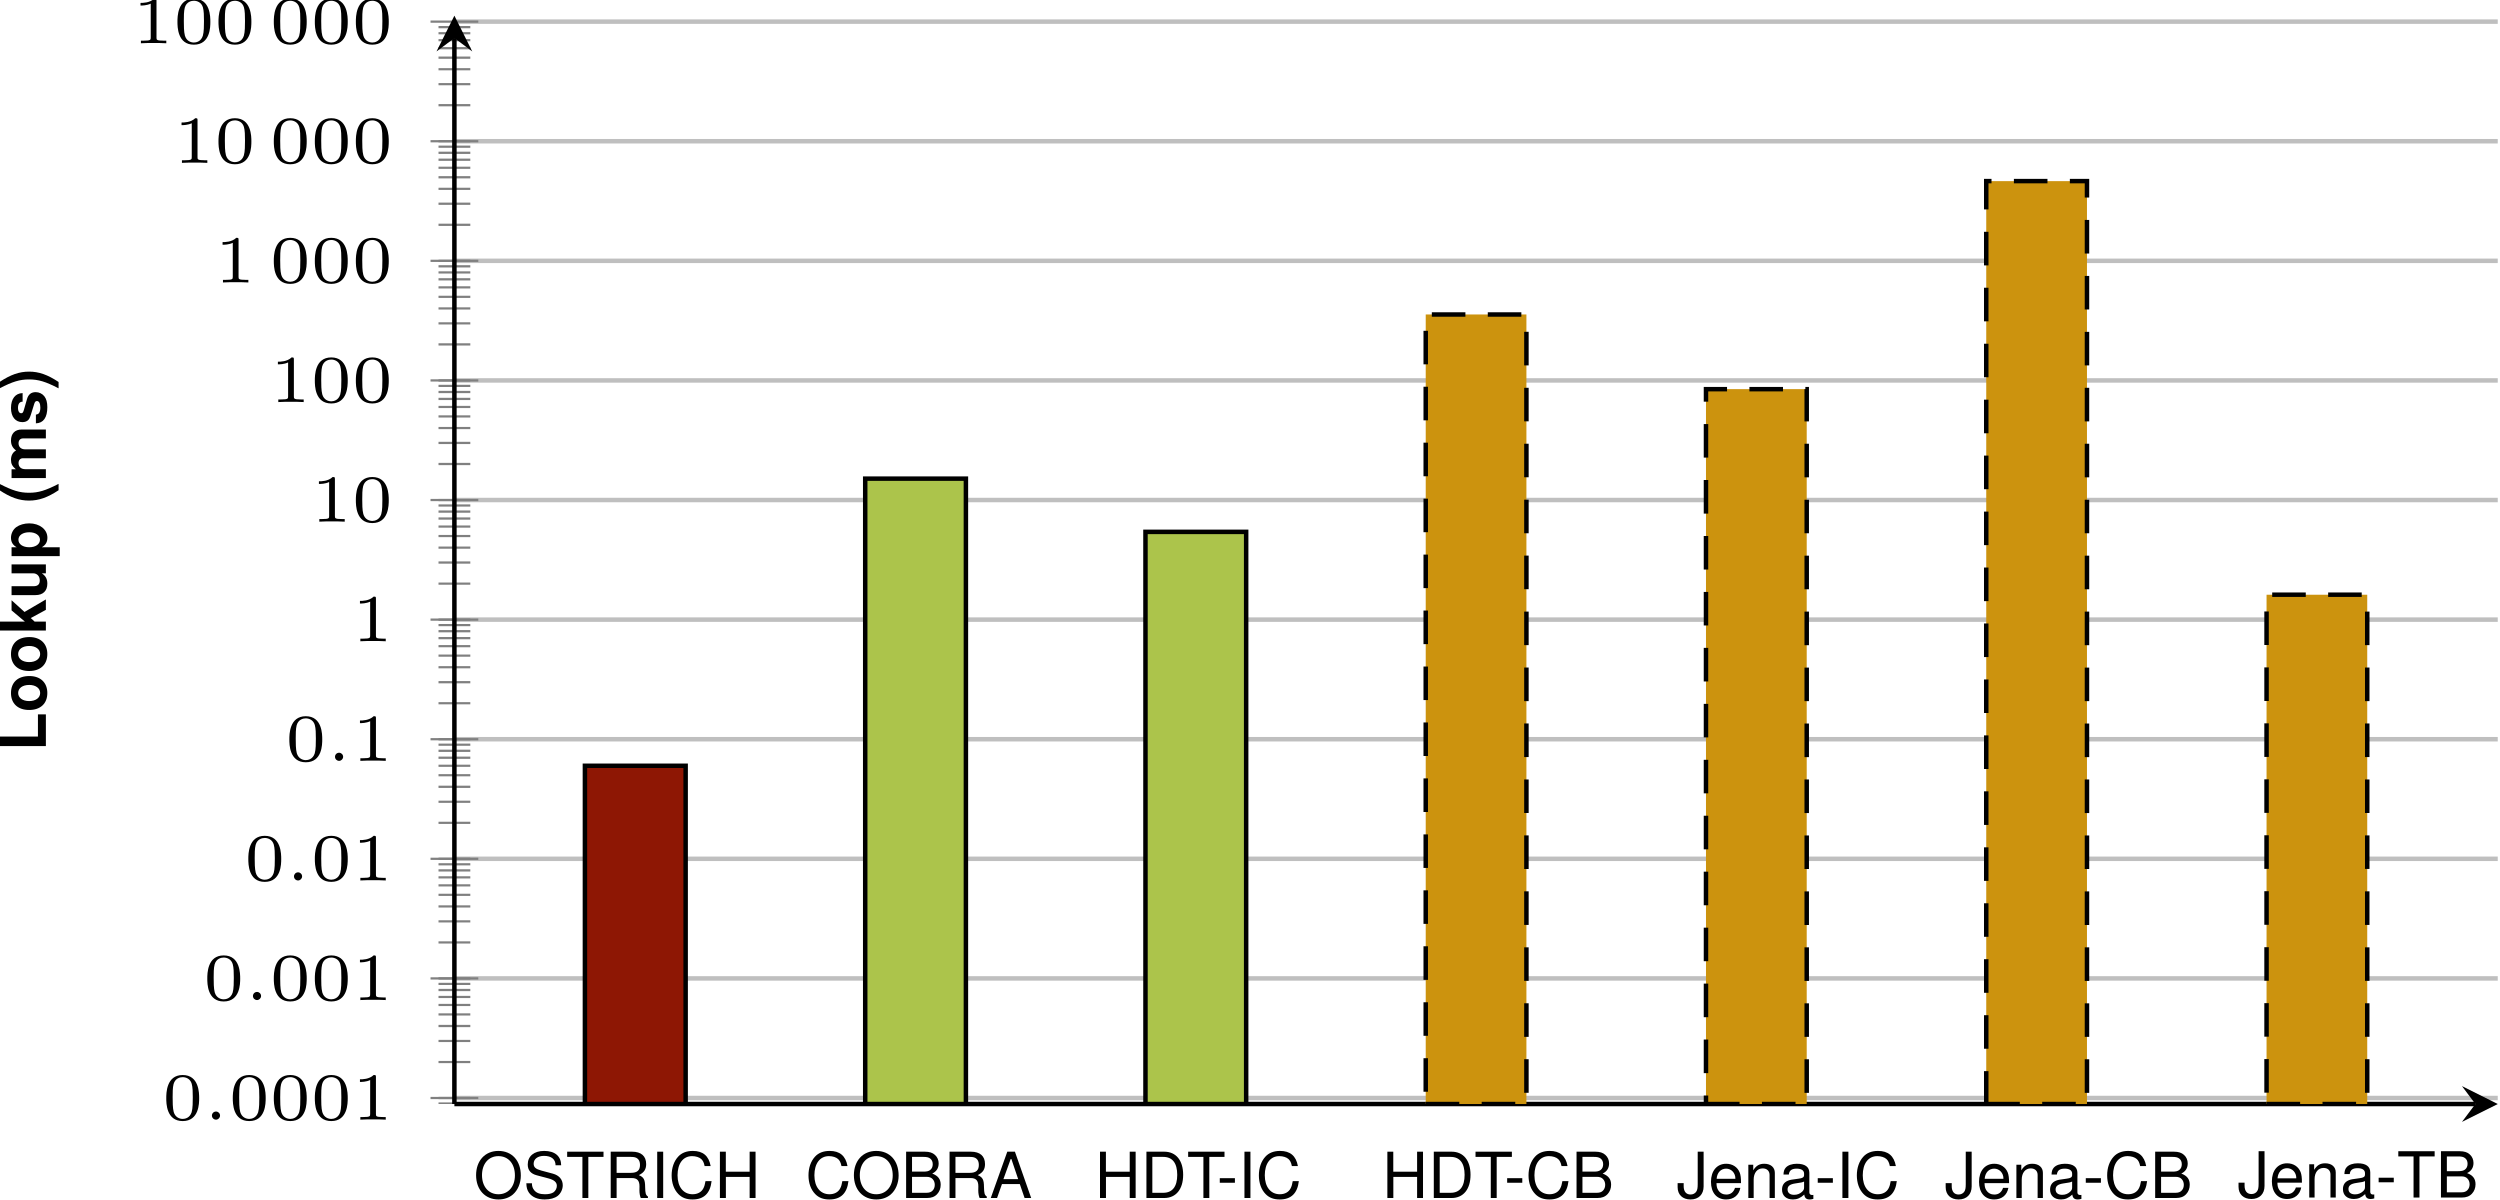
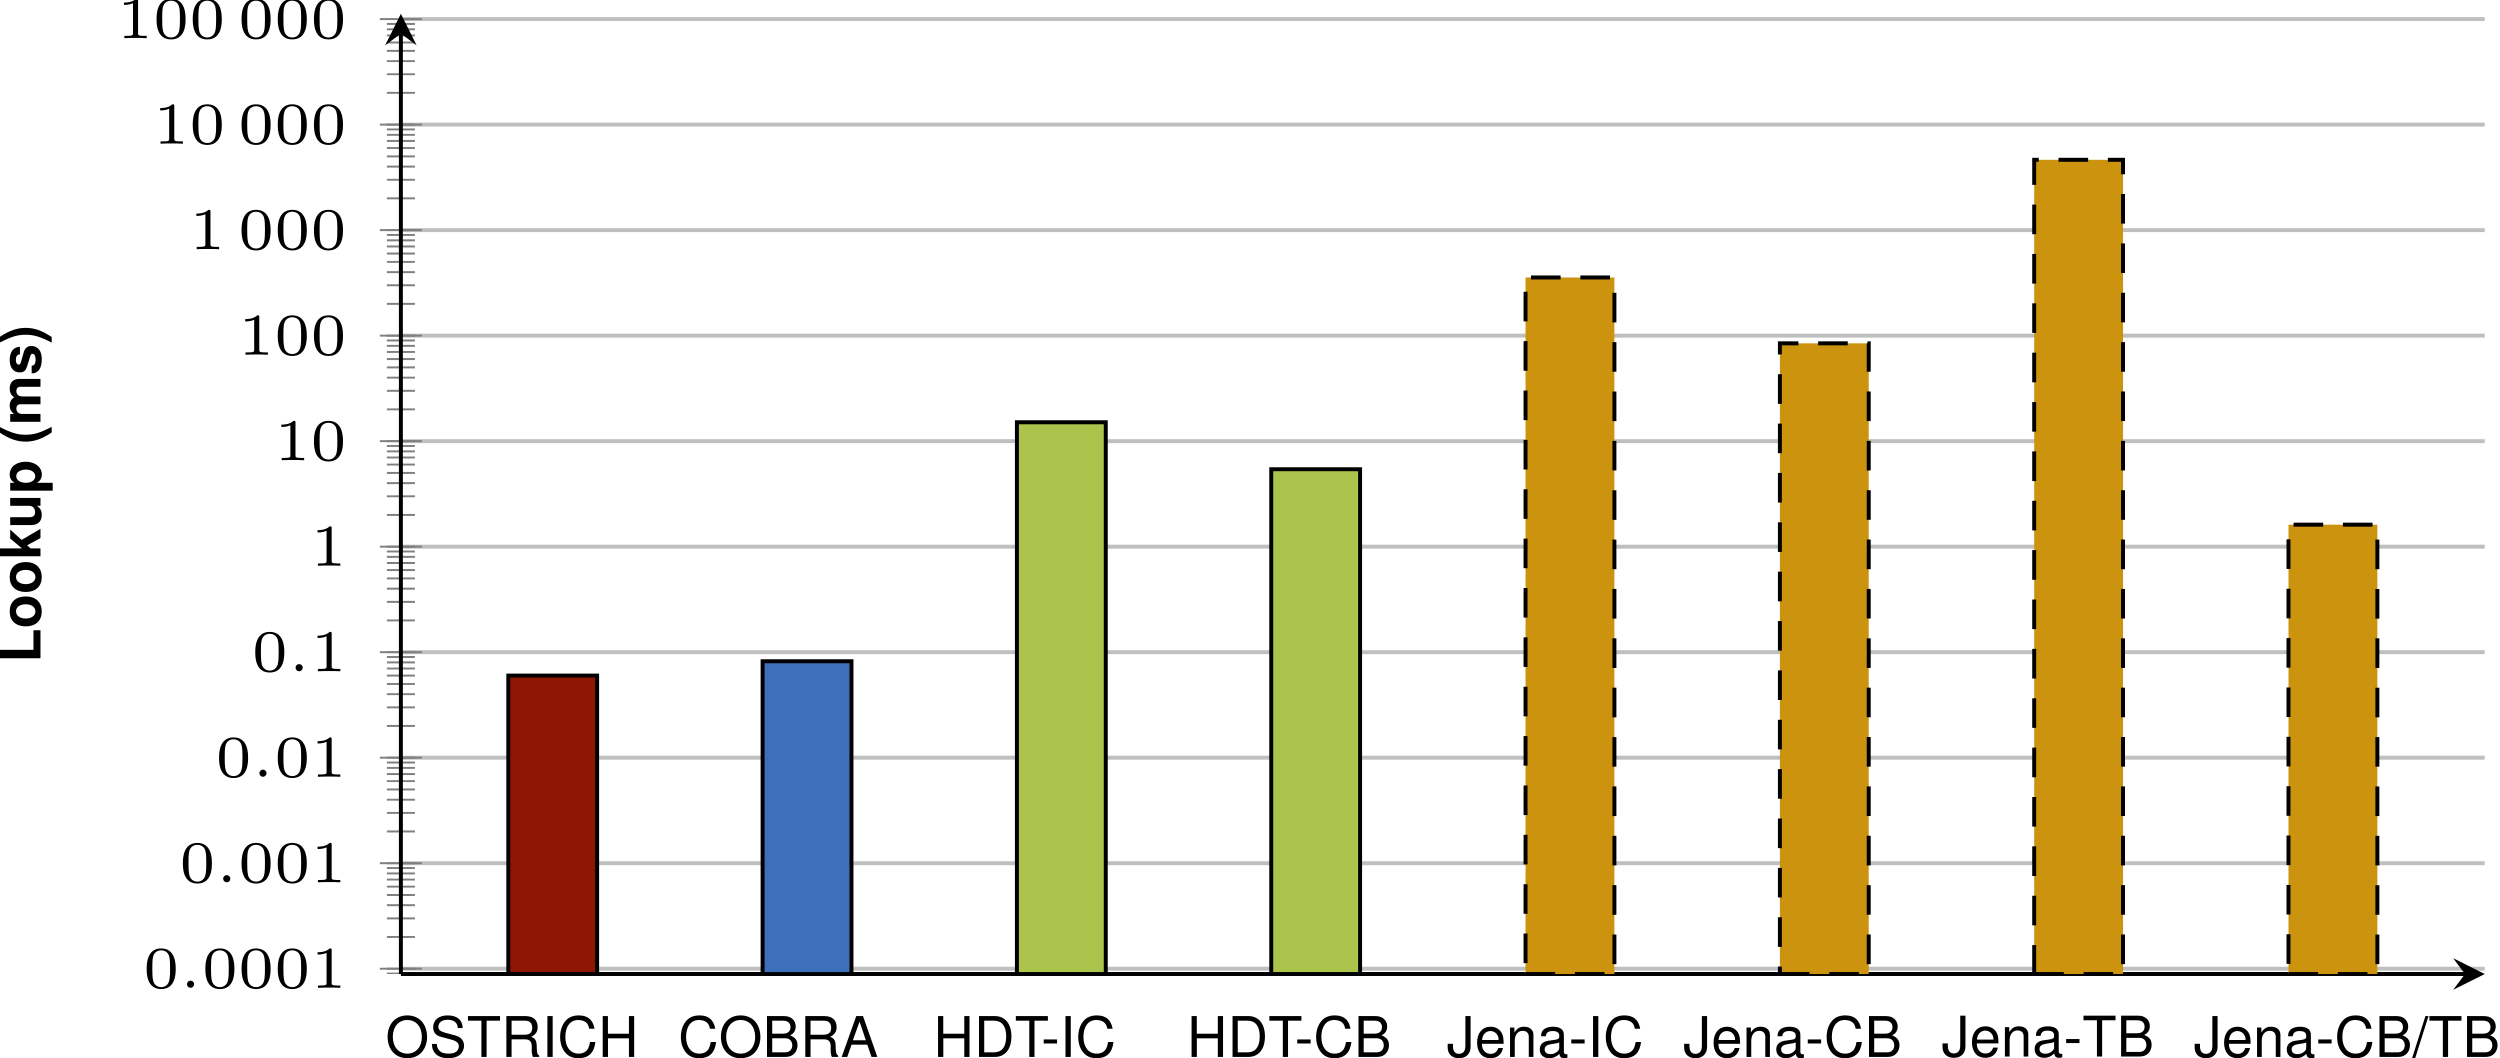
- <svg xmlns="http://www.w3.org/2000/svg" xmlns:xlink="http://www.w3.org/1999/xlink" version="1.1" width="222.59pt" height="106.767pt" viewBox="2.848 -12.153 222.59 106.767">
+ <svg xmlns="http://www.w3.org/2000/svg" xmlns:xlink="http://www.w3.org/1999/xlink" version="1.1" width="252.298pt" height="106.767pt" viewBox="2.848 -12.153 252.298 106.767">
  <defs>
    <clipPath id="clip1">
-       <path d="M-98.43 86.144V-10.758H366.977V86.144" />
+       <path d="M-98.433 86.144V-10.758H395.348V86.144" />
    </clipPath>
    <clipPath id="clip3">
-       <path d="M-98.43 86.144V-10.758H366.977V86.144" />
+       <path d="M-98.433 86.144V-10.758H395.348V86.144" />
    </clipPath>
    <clipPath id="clip4">
-       <path d="M43.305 86.144H225.238V-10.758H43.305Z" />
+       <path d="M43.305 86.144H253.606V-10.758H43.305Z" />
    </clipPath>
    <path id="g1-40" d="M1.148-4.124C.498-3.146 .226-2.365 .226-1.499C.226-.628 .498 .153 1.148 1.131H1.714C1.115-.034 .922-.668 .922-1.499C.922-2.325 1.115-2.97 1.714-4.124H1.148Z" />
    <path id="g1-41" d="M.69 1.131C1.341 .153 1.612-.628 1.612-1.494C1.612-2.365 1.341-3.146 .69-4.124H.124C.724-2.959 .917-2.325 .917-1.494C.917-.668 .724-.023 .124 1.131H.69Z" />
    <path id="g1-76" d="M1.301-4.124H.453V0H3.276V-.707H1.301V-4.124Z" />
    <path id="g1-107" d="M1.126-1.867V-4.124H.334V0H1.126V-1.001L1.443-1.346L2.172 0H3.1L1.986-1.901L3.027-3.055H2.127L1.126-1.867Z" />
    <path id="g1-109" d="M.339-3.055V0H1.131V-1.833C1.131-2.206 1.335-2.433 1.675-2.433C1.941-2.433 2.105-2.28 2.105-2.037V0H2.897V-1.833C2.897-2.206 3.1-2.433 3.44-2.433C3.706-2.433 3.87-2.28 3.87-2.037V0H4.662V-2.161C4.662-2.755 4.3-3.106 3.689-3.106C3.304-3.106 3.032-2.97 2.795-2.653C2.648-2.942 2.342-3.106 1.963-3.106C1.612-3.106 1.386-2.987 1.126-2.676V-3.055H.339Z" />
    <path id="g1-111" d="M1.703-3.106C.769-3.106 .198-2.489 .198-1.488C.198-.481 .769 .13 1.709 .13C2.636 .13 3.219-.487 3.219-1.465C3.219-2.501 2.659-3.106 1.703-3.106ZM1.709-2.467C2.144-2.467 2.427-2.076 2.427-1.477C2.427-.905 2.133-.509 1.709-.509C1.279-.509 .99-.905 .99-1.488S1.279-2.467 1.709-2.467Z" />
    <path id="g1-112" d="M1.12-3.055H.328V1.233H1.12V-.362C1.313-.023 1.584 .136 1.969 .136C2.704 .136 3.247-.554 3.247-1.482C3.247-1.912 3.123-2.342 2.919-2.625C2.716-2.914 2.337-3.106 1.969-3.106C1.584-3.106 1.313-2.942 1.12-2.602V-3.055ZM1.788-2.444C2.189-2.444 2.455-2.054 2.455-1.471C2.455-.917 2.178-.526 1.788-.526C1.392-.526 1.12-.911 1.12-1.482S1.392-2.444 1.788-2.444Z" />
    <path id="g1-115" d="M2.857-2.071C2.846-2.716 2.348-3.106 1.528-3.106C.752-3.106 .272-2.716 .272-2.088C.272-1.884 .334-1.709 .441-1.59C.549-1.482 .645-1.431 .939-1.335L1.884-1.041C2.082-.979 2.15-.917 2.15-.792C2.15-.605 1.929-.492 1.561-.492C1.358-.492 1.194-.532 1.092-.6C1.007-.662 .973-.724 .939-.888H.164C.187-.221 .679 .13 1.607 .13C2.031 .13 2.354 .04 2.58-.141S2.942-.605 2.942-.905C2.942-1.301 2.744-1.556 2.342-1.675L1.341-1.963C1.12-2.031 1.064-2.076 1.064-2.201C1.064-2.37 1.245-2.484 1.522-2.484C1.901-2.484 2.088-2.348 2.093-2.071H2.857Z" />
    <path id="g1-117" d="M3.061 0V-3.055H2.269V-1.143C2.269-.781 2.014-.543 1.629-.543C1.29-.543 1.12-.724 1.12-1.092V-3.055H.328V-.928C.328-.255 .702 .13 1.352 .13C1.765 .13 2.042-.023 2.269-.362V0H3.061Z" />
    <path id="g5-45" d="M1.607-1.765H.26V-1.358H1.607V-1.765Z" />
+     <path id="g5-47" d="M1.296-4.124L-.045 .113H.266L1.607-4.124H1.296Z" />
    <path id="g5-65" d="M2.682-1.239L3.106 0H3.694L2.246-4.124H1.567L.096 0H.656L1.092-1.239H2.682ZM2.535-1.68H1.222L1.901-3.559L2.535-1.68Z" />
    <path id="g5-66" d="M.447 0H2.308C2.699 0 2.987-.107 3.208-.345C3.411-.56 3.525-.854 3.525-1.177C3.525-1.675 3.298-1.974 2.772-2.178C3.146-2.354 3.344-2.659 3.344-3.078C3.344-3.378 3.23-3.643 3.015-3.836C2.8-4.034 2.518-4.124 2.122-4.124H.447V0ZM.973-2.348V-3.66H1.991C2.286-3.66 2.45-3.621 2.591-3.513C2.738-3.4 2.817-3.23 2.817-3.004C2.817-2.783 2.738-2.608 2.591-2.495C2.45-2.387 2.286-2.348 1.991-2.348H.973ZM.973-.464V-1.884H2.257C2.512-1.884 2.682-1.822 2.806-1.686C2.931-1.556 2.998-1.375 2.998-1.171C2.998-.973 2.931-.792 2.806-.662C2.682-.526 2.512-.464 2.257-.464H.973Z" />
    <path id="g5-67" d="M3.745-2.846C3.581-3.751 3.061-4.192 2.155-4.192C1.601-4.192 1.154-4.017 .849-3.677C.475-3.27 .272-2.682 .272-2.014C.272-1.335 .481-.752 .871-.351C1.188-.023 1.595 .13 2.133 .13C3.14 .13 3.706-.413 3.83-1.505H3.287C3.242-1.222 3.185-1.03 3.1-.866C2.931-.526 2.58-.334 2.139-.334C1.318-.334 .798-.99 .798-2.02C.798-3.078 1.296-3.728 2.093-3.728C2.427-3.728 2.738-3.626 2.908-3.468C3.061-3.327 3.146-3.151 3.208-2.846H3.745Z" />
    <path id="g5-68" d="M.504 0H2.093C3.134 0 3.774-.781 3.774-2.065C3.774-3.344 3.14-4.124 2.093-4.124H.504V0ZM1.03-.464V-3.66H2.003C2.817-3.66 3.247-3.112 3.247-2.059C3.247-1.018 2.817-.464 2.003-.464H1.03Z" />
    <path id="g5-72" d="M3.117-1.878V0H3.643V-4.124H3.117V-2.342H.996V-4.124H.47V0H1.001V-1.878H3.117Z" />
    <path id="g5-73" d="M1.098-4.124H.566V0H1.098V-4.124Z" />
    <path id="g5-74" d="M1.884-4.124V-1.222C1.884-.894 1.85-.707 1.754-.566C1.652-.407 1.46-.311 1.25-.311C.854-.311 .634-.577 .634-1.058V-1.324H.096V-.962C.096-.294 .537 .13 1.245 .13C1.963 .13 2.41-.317 2.41-1.03V-4.124H1.884Z" />
    <path id="g5-79" d="M2.201-4.192C1.018-4.192 .215-3.321 .215-2.031S1.018 .13 2.206 .13C2.704 .13 3.151-.023 3.485-.306C3.932-.685 4.198-1.324 4.198-1.997C4.198-3.327 3.411-4.192 2.201-4.192ZM2.201-3.728C3.095-3.728 3.672-3.049 3.672-2.008C3.672-1.013 3.078-.334 2.206-.334C1.33-.334 .741-1.013 .741-2.031S1.33-3.728 2.201-3.728Z" />
    <path id="g5-82" d="M1.052-1.776H2.41C2.88-1.776 3.089-1.55 3.089-1.041L3.083-.673C3.083-.419 3.129-.17 3.202 0H3.841V-.13C3.643-.266 3.604-.413 3.592-.962C3.587-1.641 3.479-1.844 3.032-2.037C3.496-2.263 3.683-2.552 3.683-3.021C3.683-3.734 3.236-4.124 2.427-4.124H.526V0H1.052V-1.776ZM1.052-2.24V-3.66H2.325C2.619-3.66 2.789-3.615 2.919-3.502C3.061-3.383 3.134-3.196 3.134-2.948C3.134-2.461 2.885-2.24 2.325-2.24H1.052Z" />
    <path id="g5-83" d="M3.372-2.914C3.366-3.723 2.812-4.192 1.861-4.192C.956-4.192 .396-3.728 .396-2.981C.396-2.478 .662-2.161 1.205-2.02L2.229-1.748C2.75-1.612 2.987-1.403 2.987-1.081C2.987-.86 2.868-.634 2.693-.509C2.529-.396 2.269-.334 1.935-.334C1.488-.334 1.182-.441 .984-.679C.832-.86 .764-1.058 .769-1.313H.272C.277-.933 .351-.685 .515-.458C.798-.074 1.273 .13 1.901 .13C2.393 .13 2.795 .017 3.061-.187C3.338-.407 3.513-.775 3.513-1.131C3.513-1.641 3.196-2.014 2.636-2.167L1.601-2.444C1.103-2.58 .922-2.738 .922-3.055C.922-3.474 1.29-3.751 1.844-3.751C2.501-3.751 2.868-3.451 2.874-2.914H3.372Z" />
    <path id="g5-84" d="M2.003-3.66H3.355V-4.124H.119V-3.66H1.477V0H2.003V-3.66Z" />
    <path id="g5-97" d="M3.027-.277C2.976-.266 2.953-.266 2.925-.266C2.761-.266 2.67-.351 2.67-.498V-2.24C2.67-2.767 2.286-3.049 1.556-3.049C1.126-3.049 .769-2.925 .571-2.704C.436-2.552 .379-2.382 .368-2.088H.843C.883-2.45 1.098-2.614 1.539-2.614C1.963-2.614 2.201-2.455 2.201-2.172V-2.048C2.201-1.85 2.082-1.765 1.709-1.72C1.041-1.635 .939-1.612 .758-1.539C.413-1.397 .238-1.131 .238-.747C.238-.209 .611 .13 1.211 .13C1.584 .13 1.884 0 2.218-.306C2.252-.006 2.399 .13 2.704 .13C2.8 .13 2.874 .119 3.027 .079V-.277ZM2.201-.933C2.201-.775 2.155-.679 2.014-.549C1.822-.373 1.59-.283 1.313-.283C.945-.283 .73-.458 .73-.758C.73-1.069 .939-1.228 1.443-1.301C1.941-1.369 2.042-1.392 2.201-1.465V-.933Z" />
    <path id="g5-101" d="M2.902-1.324C2.902-1.776 2.868-2.048 2.783-2.269C2.591-2.755 2.139-3.049 1.584-3.049C.758-3.049 .226-2.416 .226-1.443S.741 .13 1.573 .13C2.252 .13 2.721-.255 2.84-.9H2.365C2.235-.509 1.969-.306 1.59-.306C1.29-.306 1.035-.441 .877-.69C.764-.86 .724-1.03 .718-1.324H2.902ZM.73-1.709C.769-2.257 1.103-2.614 1.578-2.614C2.042-2.614 2.399-2.229 2.399-1.743C2.399-1.731 2.399-1.72 2.393-1.709H.73Z" />
    <path id="g5-110" d="M.396-2.965V0H.871V-1.635C.871-2.24 1.188-2.636 1.675-2.636C2.048-2.636 2.286-2.41 2.286-2.054V0H2.755V-2.24C2.755-2.733 2.387-3.049 1.816-3.049C1.375-3.049 1.092-2.88 .832-2.467V-2.965H.396Z" />
    <path id="g2-58" d="M1.494-.359C1.494-.574 1.321-.723 1.136-.723C.921-.723 .771-.55 .771-.365C.771-.161 .933 0 1.136 0C1.327 0 1.494-.167 1.494-.359Z" />
    <path id="g3-48" d="M3.288-1.907C3.288-2.343 3.288-3.975 1.823-3.975S.359-2.343 .359-1.907C.359-1.476 .359 .126 1.823 .126S3.288-1.476 3.288-1.907ZM1.823-.066C1.572-.066 1.166-.185 1.022-.681C.927-1.028 .927-1.614 .927-1.985C.927-2.385 .927-2.845 1.01-3.168C1.16-3.706 1.614-3.784 1.823-3.784C2.098-3.784 2.493-3.652 2.624-3.198C2.714-2.881 2.72-2.445 2.72-1.985C2.72-1.602 2.72-.998 2.618-.664C2.451-.143 2.02-.066 1.823-.066Z" />
    <path id="g3-49" d="M2.146-3.796C2.146-3.975 2.122-3.975 1.943-3.975C1.548-3.593 .938-3.593 .723-3.593V-3.359C.879-3.359 1.273-3.359 1.632-3.527V-.508C1.632-.311 1.632-.233 1.016-.233H.759V0C1.088-.024 1.554-.024 1.889-.024S2.69-.024 3.019 0V-.233H2.762C2.146-.233 2.146-.311 2.146-.508V-3.796Z" />
  </defs>
  <g id="page1">
-     <path d="M43.305 85.609H225.238M43.305 74.961H225.238M43.305 64.312H225.238M43.305 53.664H225.238M43.305 43.016H225.238M43.305 32.367H225.238M43.305 21.719H225.238M43.305 11.07H225.238M43.305 .422H225.238M43.305-10.227H225.238" stroke="#bfbfbf" fill="none" stroke-width=".399" stroke-miterlimit="10" clip-path="url(#clip1)" />
+     <path d="M43.305 85.609H253.606M43.305 74.961H253.606M43.305 64.312H253.606M43.305 53.664H253.606M43.305 43.016H253.606M43.305 32.367H253.606M43.305 21.719H253.606M43.305 11.07H253.606M43.305 .422H253.606M43.305-10.227H253.606" stroke="#bfbfbf" fill="none" stroke-width=".399" stroke-miterlimit="10" clip-path="url(#clip1)" />
    <path d="M41.891 86.098H44.723M41.891 85.609H44.723M41.891 82.406H44.723M41.891 80.531H44.723M41.891 79.199H44.723M41.891 78.168H44.723M41.891 77.324H44.723M41.891 76.613H44.723M41.891 75.992H44.723M41.891 75.449H44.723M41.891 74.961H44.723M41.891 71.758H44.723M41.891 69.883H44.723M41.891 68.551H44.723M41.891 67.519H44.723M41.891 66.676H44.723M41.891 65.965H44.723M41.891 65.344H44.723M41.891 64.801H44.723M41.891 64.312H44.723M41.891 61.109H44.723M41.891 59.234H44.723M41.891 57.902H44.723M41.891 56.871H44.723M41.891 56.027H44.723M41.891 55.312H44.723M41.891 54.695H44.723M41.891 54.152H44.723M41.891 53.664H44.723M41.891 50.461H44.723M41.891 48.586H44.723M41.891 47.254H44.723M41.891 46.223H44.723M41.891 45.379H44.723M41.891 44.664H44.723M41.891 44.047H44.723M41.891 43.504H44.723M41.891 43.016H44.723M41.891 39.812H44.723M41.891 37.934H44.723M41.891 36.605H44.723M41.891 35.574H44.723M41.891 34.73H44.723M41.891 34.016H44.723M41.891 33.398H44.723M41.891 32.855H44.723M41.891 32.367H44.723M41.891 29.16H44.723M41.891 27.285H44.723M41.891 25.957H44.723M41.891 24.926H44.723M41.891 24.082H44.723M41.891 23.367H44.723M41.891 22.75H44.723M41.891 22.207H44.723M41.891 21.719H44.723M41.891 18.512H44.723M41.891 16.637H44.723M41.891 15.309H44.723M41.891 14.277H44.723M41.891 13.434H44.723M41.891 12.719H44.723M41.891 12.102H44.723M41.891 11.559H44.723M41.891 11.07H44.723M41.891 7.863H44.723M41.891 5.988H44.723M41.891 4.66H44.723M41.891 3.629H44.723M41.891 2.785H44.723M41.891 2.07H44.723M41.891 1.453H44.723M41.891 .91H44.723M41.891 .422H44.723M41.891-2.785H44.723M41.891-4.66H44.723M41.891-5.988H44.723M41.891-7.019H44.723M41.891-7.863H44.723M41.891-8.578H44.723M41.891-9.195H44.723M41.891-9.738H44.723" stroke="#808080" fill="none" stroke-width=".199" stroke-miterlimit="10" clip-path="url(#clip3)" />
    <path d="M41.18 85.609H45.434M41.18 74.961H45.434M41.18 64.312H45.434M41.18 53.664H45.434M41.18 43.016H45.434M41.18 32.367H45.434M41.18 21.719H45.434M41.18 11.07H45.434M41.18 .422H45.434M41.18-10.227H45.434" stroke="#808080" fill="none" stroke-width=".199" stroke-miterlimit="10" clip-path="url(#clip3)" />
-     <path d="M43.305 86.144H223.246" stroke="#000" fill="none" stroke-width=".399" stroke-miterlimit="10" />
-     <path d="M225.238 86.145L222.051 84.547L223.246 86.145L222.051 87.738" />
+     <path d="M43.305 86.144H251.613" stroke="#000" fill="none" stroke-width=".399" stroke-miterlimit="10" />
+     <path d="M253.605 86.145L250.418 84.547L251.613 86.145L250.418 87.738" />
    <path d="M43.305 86.144V-8.766" stroke="#000" fill="none" stroke-width=".399" stroke-miterlimit="10" />
    <path d="M43.305-10.758L41.711-7.57L43.305-8.766L44.898-7.57" />
-     <g transform="matrix(1 0 0 1 -90.6765 58.295)">
-       <use x="107.969" y="29.242" xlink:href="#g3-48" />
-       <use x="111.622" y="29.242" xlink:href="#g2-58" />
-       <use x="113.892" y="29.242" xlink:href="#g3-48" />
-       <use x="117.545" y="29.242" xlink:href="#g3-48" />
-       <use x="121.197" y="29.242" xlink:href="#g3-48" />
-       <use x="124.85" y="29.242" xlink:href="#g3-49" />
-     </g>
-     <g transform="matrix(1 0 0 1 -87.0235 47.6463)">
-       <use x="107.969" y="29.242" xlink:href="#g3-48" />
-       <use x="111.622" y="29.242" xlink:href="#g2-58" />
-       <use x="113.892" y="29.242" xlink:href="#g3-48" />
-       <use x="117.545" y="29.242" xlink:href="#g3-48" />
-       <use x="121.197" y="29.242" xlink:href="#g3-49" />
-     </g>
-     <g transform="matrix(1 0 0 1 -83.3706 36.9977)">
-       <use x="107.969" y="29.242" xlink:href="#g3-48" />
-       <use x="111.622" y="29.242" xlink:href="#g2-58" />
-       <use x="113.892" y="29.242" xlink:href="#g3-48" />
-       <use x="117.545" y="29.242" xlink:href="#g3-49" />
-     </g>
-     <g transform="matrix(1 0 0 1 -79.7176 26.349)">
-       <use x="107.969" y="29.242" xlink:href="#g3-48" />
-       <use x="111.622" y="29.242" xlink:href="#g2-58" />
-       <use x="113.892" y="29.242" xlink:href="#g3-49" />
-     </g>
-     <g transform="matrix(1 0 0 1 -73.7954 15.7004)">
-       <use x="107.969" y="29.242" xlink:href="#g3-49" />
-     </g>
-     <g transform="matrix(1 0 0 1 -77.4484 5.0518)">
-       <use x="107.969" y="29.242" xlink:href="#g3-49" />
-       <use x="111.622" y="29.242" xlink:href="#g3-48" />
-     </g>
-     <g transform="matrix(1 0 0 1 -81.1013 -5.5969)">
-       <use x="107.969" y="29.242" xlink:href="#g3-49" />
-       <use x="111.622" y="29.242" xlink:href="#g3-48" />
-       <use x="115.275" y="29.242" xlink:href="#g3-48" />
-     </g>
-     <g transform="matrix(1 0 0 1 -86.0273 -16.2455)">
-       <use x="107.969" y="29.242" xlink:href="#g3-49" />
-       <use x="112.895" y="29.242" xlink:href="#g3-48" />
-       <use x="116.548" y="29.242" xlink:href="#g3-48" />
-       <use x="120.201" y="29.242" xlink:href="#g3-48" />
-     </g>
-     <g transform="matrix(1 0 0 1 -89.6802 -26.89414)">
-       <use x="107.969" y="29.242" xlink:href="#g3-49" />
-       <use x="111.622" y="29.242" xlink:href="#g3-48" />
-       <use x="116.548" y="29.242" xlink:href="#g3-48" />
-       <use x="120.201" y="29.242" xlink:href="#g3-48" />
-       <use x="123.854" y="29.242" xlink:href="#g3-48" />
-     </g>
-     <g transform="matrix(1 0 0 1 -93.3332 -37.5428)">
-       <use x="107.969" y="29.242" xlink:href="#g3-49" />
-       <use x="111.622" y="29.242" xlink:href="#g3-48" />
-       <use x="115.275" y="29.242" xlink:href="#g3-48" />
-       <use x="120.201" y="29.242" xlink:href="#g3-48" />
-       <use x="123.854" y="29.242" xlink:href="#g3-48" />
-       <use x="127.507" y="29.242" xlink:href="#g3-48" />
-     </g>
-     <path d="M54.926 86.144H63.895V56.027H54.926Z" fill="#8e1704" clip-path="url(#clip4)" />
-     <path d="M54.926 86.144H63.895V56.027H54.926Z" stroke="#000" fill="none" stroke-width=".399" stroke-miterlimit="10" clip-path="url(#clip4)" />
-     <path d="M79.883 86.144H88.848V30.461H79.883Z" fill="#acc44b" clip-path="url(#clip4)" />
-     <path d="M79.883 86.144H88.848V30.461H79.883Z" stroke="#000" fill="none" stroke-width=".399" stroke-miterlimit="10" clip-path="url(#clip4)" />
-     <path d="M104.836 86.144H113.801V35.203H104.836Z" fill="#acc44b" clip-path="url(#clip4)" />
-     <path d="M104.836 86.144H113.801V35.203H104.836Z" stroke="#000" fill="none" stroke-width=".399" stroke-miterlimit="10" clip-path="url(#clip4)" />
-     <path d="M129.789 86.144H138.754V15.848H129.789Z" fill="#cc930e" clip-path="url(#clip4)" />
-     <path d="M129.789 86.144H138.754V15.848H129.789Z" stroke="#000" fill="none" stroke-width=".399" stroke-miterlimit="10" stroke-dasharray="2.989,1.993" clip-path="url(#clip4)" />
-     <path d="M154.742 86.144H163.711V22.496H154.742Z" fill="#cc930e" clip-path="url(#clip4)" />
-     <path d="M154.742 86.144H163.711V22.496H154.742Z" stroke="#000" fill="none" stroke-width=".399" stroke-miterlimit="10" stroke-dasharray="2.989,1.993" clip-path="url(#clip4)" />
-     <path d="M179.695 86.144H188.664V3.973H179.695Z" fill="#cc930e" clip-path="url(#clip4)" />
-     <path d="M179.695 86.144H188.664V3.973H179.695Z" stroke="#000" fill="none" stroke-width=".399" stroke-miterlimit="10" stroke-dasharray="2.989,1.993" clip-path="url(#clip4)" />
-     <path d="M204.653 86.144H213.617V40.797H204.653Z" fill="#cc930e" clip-path="url(#clip4)" />
-     <path d="M204.653 86.144H213.617V40.797H204.653Z" stroke="#000" fill="none" stroke-width=".399" stroke-miterlimit="10" stroke-dasharray="2.989,1.993" clip-path="url(#clip4)" />
-     <g transform="matrix(0 -1 1 0 -22.30968 162.697)">
-       <use x="107.969" y="29.242" xlink:href="#g1-76" />
-       <use x="111.439" y="29.242" xlink:href="#g1-111" />
-       <use x="114.909" y="29.242" xlink:href="#g1-111" />
-       <use x="118.378" y="29.242" xlink:href="#g1-107" />
-       <use x="121.536" y="29.242" xlink:href="#g1-117" />
-       <use x="125.005" y="29.242" xlink:href="#g1-112" />
-       <use x="130.054" y="29.242" xlink:href="#g1-40" />
-       <use x="131.945" y="29.242" xlink:href="#g1-109" />
-       <use x="136.993" y="29.242" xlink:href="#g1-115" />
-       <use x="140.15" y="29.242" xlink:href="#g1-41" />
-     </g>
-     <g transform="matrix(1 0 0 1 -77.717 65.2704)">
-       <use x="122.739" y="29.242" xlink:href="#g5-79" />
-       <use x="127.157" y="29.242" xlink:href="#g5-83" />
-       <use x="130.944" y="29.242" xlink:href="#g5-84" />
-       <use x="134.414" y="29.242" xlink:href="#g5-82" />
-       <use x="138.514" y="29.242" xlink:href="#g5-73" />
-       <use x="140.093" y="29.242" xlink:href="#g5-67" />
-       <use x="144.193" y="29.242" xlink:href="#g5-72" />
-     </g>
-     <g transform="matrix(1 0 0 1 -75.0366 65.2704)">
-       <use x="149.597" y="29.242" xlink:href="#g5-67" />
-       <use x="153.697" y="29.242" xlink:href="#g5-79" />
-       <use x="158.115" y="29.242" xlink:href="#g5-66" />
-       <use x="161.903" y="29.242" xlink:href="#g5-82" />
-       <use x="166.003" y="29.242" xlink:href="#g5-65" />
-     </g>
-     <g transform="matrix(1 0 0 1 -74.9515 65.2704)">
-       <use x="175.269" y="29.242" xlink:href="#g5-72" />
-       <use x="179.369" y="29.242" xlink:href="#g5-68" />
-       <use x="183.469" y="29.242" xlink:href="#g5-84" />
-       <use x="186.144" y="29.242" xlink:href="#g5-45" />
-       <use x="188.035" y="29.242" xlink:href="#g5-73" />
-       <use x="189.613" y="29.242" xlink:href="#g5-67" />
-     </g>
-     <g transform="matrix(1 0 0 1 -76.845 65.2704)">
-       <use x="202.749" y="29.242" xlink:href="#g5-72" />
-       <use x="206.849" y="29.242" xlink:href="#g5-68" />
-       <use x="210.949" y="29.242" xlink:href="#g5-84" />
-       <use x="213.624" y="29.242" xlink:href="#g5-45" />
-       <use x="215.515" y="29.242" xlink:href="#g5-67" />
-       <use x="219.615" y="29.242" xlink:href="#g5-66" />
-     </g>
-     <g transform="matrix(1 0 0 1 -75.67 65.2704)">
-       <use x="227.791" y="29.242" xlink:href="#g5-74" />
-       <use x="230.63" y="29.242" xlink:href="#g5-101" />
-       <use x="233.787" y="29.242" xlink:href="#g5-110" />
-       <use x="236.945" y="29.242" xlink:href="#g5-97" />
-       <use x="240.102" y="29.242" xlink:href="#g5-45" />
-       <use x="241.993" y="29.242" xlink:href="#g5-73" />
-       <use x="243.572" y="29.242" xlink:href="#g5-67" />
-     </g>
-     <g transform="matrix(1 0 0 1 -75.985 65.2704)">
-       <use x="251.972" y="29.242" xlink:href="#g5-74" />
-       <use x="254.811" y="29.242" xlink:href="#g5-101" />
-       <use x="257.969" y="29.242" xlink:href="#g5-110" />
-       <use x="261.126" y="29.242" xlink:href="#g5-97" />
-       <use x="264.283" y="29.242" xlink:href="#g5-45" />
-       <use x="266.174" y="29.242" xlink:href="#g5-67" />
-       <use x="270.274" y="29.242" xlink:href="#g5-66" />
-     </g>
-     <g transform="matrix(1 0 0 1 -75.67 65.2292)">
-       <use x="277.732" y="29.242" xlink:href="#g5-74" />
-       <use x="280.571" y="29.242" xlink:href="#g5-101" />
-       <use x="283.728" y="29.242" xlink:href="#g5-110" />
-       <use x="286.886" y="29.242" xlink:href="#g5-97" />
-       <use x="290.043" y="29.242" xlink:href="#g5-45" />
-       <use x="291.934" y="29.242" xlink:href="#g5-84" />
-       <use x="295.404" y="29.242" xlink:href="#g5-66" />
+     <g transform="matrix(1 0 0 1 -93.9496 58.295)">
+       <use x="111.242" y="29.242" xlink:href="#g3-48" />
+       <use x="114.895" y="29.242" xlink:href="#g2-58" />
+       <use x="117.165" y="29.242" xlink:href="#g3-48" />
+       <use x="120.817" y="29.242" xlink:href="#g3-48" />
+       <use x="124.47" y="29.242" xlink:href="#g3-48" />
+       <use x="128.123" y="29.242" xlink:href="#g3-49" />
+     </g>
+     <g transform="matrix(1 0 0 1 -90.2966 47.6463)">
+       <use x="111.242" y="29.242" xlink:href="#g3-48" />
+       <use x="114.895" y="29.242" xlink:href="#g2-58" />
+       <use x="117.165" y="29.242" xlink:href="#g3-48" />
+       <use x="120.817" y="29.242" xlink:href="#g3-48" />
+       <use x="124.47" y="29.242" xlink:href="#g3-49" />
+     </g>
+     <g transform="matrix(1 0 0 1 -86.6437 36.9977)">
+       <use x="111.242" y="29.242" xlink:href="#g3-48" />
+       <use x="114.895" y="29.242" xlink:href="#g2-58" />
+       <use x="117.165" y="29.242" xlink:href="#g3-48" />
+       <use x="120.817" y="29.242" xlink:href="#g3-49" />
+     </g>
+     <g transform="matrix(1 0 0 1 -82.9907 26.349)">
+       <use x="111.242" y="29.242" xlink:href="#g3-48" />
+       <use x="114.895" y="29.242" xlink:href="#g2-58" />
+       <use x="117.165" y="29.242" xlink:href="#g3-49" />
+     </g>
+     <g transform="matrix(1 0 0 1 -77.0685 15.7004)">
+       <use x="111.242" y="29.242" xlink:href="#g3-49" />
+     </g>
+     <g transform="matrix(1 0 0 1 -80.7214 5.0518)">
+       <use x="111.242" y="29.242" xlink:href="#g3-49" />
+       <use x="114.895" y="29.242" xlink:href="#g3-48" />
+     </g>
+     <g transform="matrix(1 0 0 1 -84.3744 -5.5969)">
+       <use x="111.242" y="29.242" xlink:href="#g3-49" />
+       <use x="114.895" y="29.242" xlink:href="#g3-48" />
+       <use x="118.548" y="29.242" xlink:href="#g3-48" />
+     </g>
+     <g transform="matrix(1 0 0 1 -89.3003 -16.2455)">
+       <use x="111.242" y="29.242" xlink:href="#g3-49" />
+       <use x="116.168" y="29.242" xlink:href="#g3-48" />
+       <use x="119.821" y="29.242" xlink:href="#g3-48" />
+       <use x="123.474" y="29.242" xlink:href="#g3-48" />
+     </g>
+     <g transform="matrix(1 0 0 1 -92.9533 -26.89414)">
+       <use x="111.242" y="29.242" xlink:href="#g3-49" />
+       <use x="114.895" y="29.242" xlink:href="#g3-48" />
+       <use x="119.821" y="29.242" xlink:href="#g3-48" />
+       <use x="123.474" y="29.242" xlink:href="#g3-48" />
+       <use x="127.127" y="29.242" xlink:href="#g3-48" />
+     </g>
+     <g transform="matrix(1 0 0 1 -96.6063 -37.5428)">
+       <use x="111.242" y="29.242" xlink:href="#g3-49" />
+       <use x="114.895" y="29.242" xlink:href="#g3-48" />
+       <use x="118.548" y="29.242" xlink:href="#g3-48" />
+       <use x="123.474" y="29.242" xlink:href="#g3-48" />
+       <use x="127.127" y="29.242" xlink:href="#g3-48" />
+       <use x="130.78" y="29.242" xlink:href="#g3-48" />
+     </g>
+     <path d="M54.145 86.144H63.109V56.027H54.145Z" fill="#8e1704" clip-path="url(#clip4)" />
+     <path d="M54.145 86.144H63.109V56.027H54.145Z" stroke="#000" fill="none" stroke-width=".399" stroke-miterlimit="10" clip-path="url(#clip4)" />
+     <path d="M79.809 86.144H88.777V54.582H79.809Z" fill="#3e6fba" clip-path="url(#clip4)" />
+     <path d="M79.809 86.144H88.777V54.582H79.809Z" stroke="#000" fill="none" stroke-width=".399" stroke-miterlimit="10" clip-path="url(#clip4)" />
+     <path d="M105.473 86.144H114.441V30.461H105.473Z" fill="#acc44b" clip-path="url(#clip4)" />
+     <path d="M105.473 86.144H114.441V30.461H105.473Z" stroke="#000" fill="none" stroke-width=".399" stroke-miterlimit="10" clip-path="url(#clip4)" />
+     <path d="M131.141 86.144H140.106V35.203H131.141Z" fill="#acc44b" clip-path="url(#clip4)" />
+     <path d="M131.141 86.144H140.106V35.203H131.141Z" stroke="#000" fill="none" stroke-width=".399" stroke-miterlimit="10" clip-path="url(#clip4)" />
+     <path d="M156.805 86.144H165.773V15.848H156.805Z" fill="#cc930e" clip-path="url(#clip4)" />
+     <path d="M156.805 86.144H165.773V15.848H156.805Z" stroke="#000" fill="none" stroke-width=".399" stroke-miterlimit="10" stroke-dasharray="2.989,1.993" clip-path="url(#clip4)" />
+     <path d="M182.473 86.144H191.438V22.496H182.473Z" fill="#cc930e" clip-path="url(#clip4)" />
+     <path d="M182.473 86.144H191.438V22.496H182.473Z" stroke="#000" fill="none" stroke-width=".399" stroke-miterlimit="10" stroke-dasharray="2.989,1.993" clip-path="url(#clip4)" />
+     <path d="M208.137 86.144H217.102V3.973H208.137Z" fill="#cc930e" clip-path="url(#clip4)" />
+     <path d="M208.137 86.144H217.102V3.973H208.137Z" stroke="#000" fill="none" stroke-width=".399" stroke-miterlimit="10" stroke-dasharray="2.989,1.993" clip-path="url(#clip4)" />
+     <path d="M233.801 86.144H242.77V40.797H233.801Z" fill="#cc930e" clip-path="url(#clip4)" />
+     <path d="M233.801 86.144H242.77V40.797H233.801Z" stroke="#000" fill="none" stroke-width=".399" stroke-miterlimit="10" stroke-dasharray="2.989,1.993" clip-path="url(#clip4)" />
+     <g transform="matrix(0 -1 1 0 -22.30969 165.97)">
+       <use x="111.242" y="29.242" xlink:href="#g1-76" />
+       <use x="114.712" y="29.242" xlink:href="#g1-111" />
+       <use x="118.182" y="29.242" xlink:href="#g1-111" />
+       <use x="121.651" y="29.242" xlink:href="#g1-107" />
+       <use x="124.809" y="29.242" xlink:href="#g1-117" />
+       <use x="128.278" y="29.242" xlink:href="#g1-112" />
+       <use x="133.327" y="29.242" xlink:href="#g1-40" />
+       <use x="135.218" y="29.242" xlink:href="#g1-109" />
+       <use x="140.266" y="29.242" xlink:href="#g1-115" />
+       <use x="143.423" y="29.242" xlink:href="#g1-41" />
+     </g>
+     <g transform="matrix(1 0 0 1 -84.2621 65.2704)">
+       <use x="126.012" y="29.242" xlink:href="#g5-79" />
+       <use x="130.43" y="29.242" xlink:href="#g5-83" />
+       <use x="134.217" y="29.242" xlink:href="#g5-84" />
+       <use x="137.687" y="29.242" xlink:href="#g5-82" />
+       <use x="141.787" y="29.242" xlink:href="#g5-73" />
+       <use x="143.366" y="29.242" xlink:href="#g5-67" />
+       <use x="147.466" y="29.242" xlink:href="#g5-72" />
+     </g>
+     <g transform="matrix(1 0 0 1 -81.5818 65.2704)">
+       <use x="152.87" y="29.242" xlink:href="#g5-67" />
+       <use x="156.97" y="29.242" xlink:href="#g5-79" />
+       <use x="161.388" y="29.242" xlink:href="#g5-66" />
+       <use x="165.176" y="29.242" xlink:href="#g5-82" />
+       <use x="169.276" y="29.242" xlink:href="#g5-65" />
+     </g>
+     <g transform="matrix(1 0 0 1 -81.4966 65.2704)">
+       <use x="178.542" y="29.242" xlink:href="#g5-72" />
+       <use x="182.642" y="29.242" xlink:href="#g5-68" />
+       <use x="186.742" y="29.242" xlink:href="#g5-84" />
+       <use x="189.417" y="29.242" xlink:href="#g5-45" />
+       <use x="191.308" y="29.242" xlink:href="#g5-73" />
+       <use x="192.886" y="29.242" xlink:href="#g5-67" />
+     </g>
+     <g transform="matrix(1 0 0 1 -83.39 65.2704)">
+       <use x="206.022" y="29.242" xlink:href="#g5-72" />
+       <use x="210.122" y="29.242" xlink:href="#g5-68" />
+       <use x="214.222" y="29.242" xlink:href="#g5-84" />
+       <use x="216.897" y="29.242" xlink:href="#g5-45" />
+       <use x="218.788" y="29.242" xlink:href="#g5-67" />
+       <use x="222.888" y="29.242" xlink:href="#g5-66" />
+     </g>
+     <g transform="matrix(1 0 0 1 -82.215 65.2704)">
+       <use x="231.064" y="29.242" xlink:href="#g5-74" />
+       <use x="233.903" y="29.242" xlink:href="#g5-101" />
+       <use x="237.06" y="29.242" xlink:href="#g5-110" />
+       <use x="240.218" y="29.242" xlink:href="#g5-97" />
+       <use x="243.375" y="29.242" xlink:href="#g5-45" />
+       <use x="245.266" y="29.242" xlink:href="#g5-73" />
+       <use x="246.845" y="29.242" xlink:href="#g5-67" />
+     </g>
+     <g transform="matrix(1 0 0 1 -82.53 65.2704)">
+       <use x="255.245" y="29.242" xlink:href="#g5-74" />
+       <use x="258.084" y="29.242" xlink:href="#g5-101" />
+       <use x="261.242" y="29.242" xlink:href="#g5-110" />
+       <use x="264.399" y="29.242" xlink:href="#g5-97" />
+       <use x="267.556" y="29.242" xlink:href="#g5-45" />
+       <use x="269.447" y="29.242" xlink:href="#g5-67" />
+       <use x="273.547" y="29.242" xlink:href="#g5-66" />
+     </g>
+     <g transform="matrix(1 0 0 1 -82.215 65.2292)">
+       <use x="281.005" y="29.242" xlink:href="#g5-74" />
+       <use x="283.844" y="29.242" xlink:href="#g5-101" />
+       <use x="287.001" y="29.242" xlink:href="#g5-110" />
+       <use x="290.159" y="29.242" xlink:href="#g5-97" />
+       <use x="293.316" y="29.242" xlink:href="#g5-45" />
+       <use x="295.207" y="29.242" xlink:href="#g5-84" />
+       <use x="298.677" y="29.242" xlink:href="#g5-66" />
+     </g>
+     <g transform="matrix(1 0 0 1 -86.948 65.2704)">
+       <use x="311.182" y="29.242" xlink:href="#g5-74" />
+       <use x="314.022" y="29.242" xlink:href="#g5-101" />
+       <use x="317.179" y="29.242" xlink:href="#g5-110" />
+       <use x="320.336" y="29.242" xlink:href="#g5-97" />
+       <use x="323.494" y="29.242" xlink:href="#g5-45" />
+       <use x="325.385" y="29.242" xlink:href="#g5-67" />
+       <use x="329.485" y="29.242" xlink:href="#g5-66" />
+       <use x="333.272" y="29.242" xlink:href="#g5-47" />
+       <use x="334.851" y="29.242" xlink:href="#g5-84" />
+       <use x="338.32" y="29.242" xlink:href="#g5-66" />
    </g>
  </g>
</svg>
